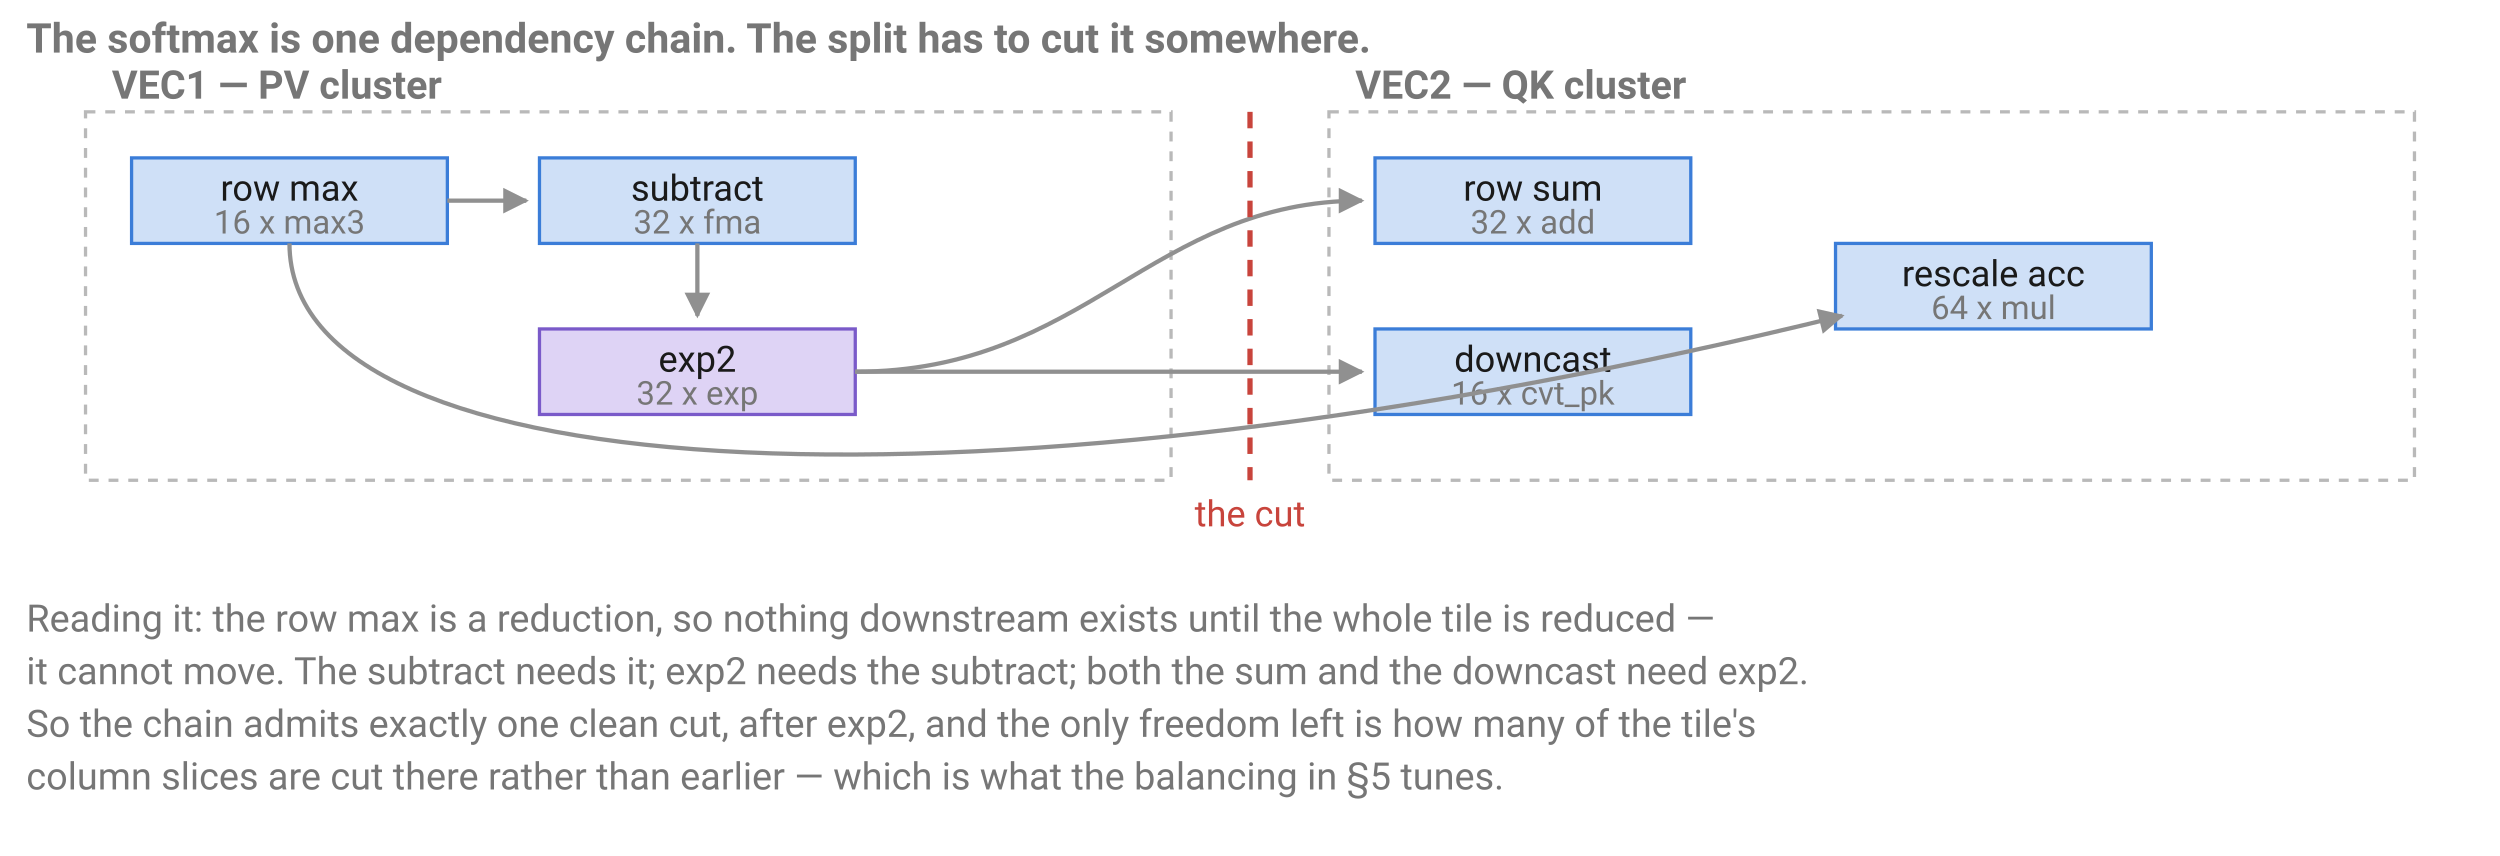
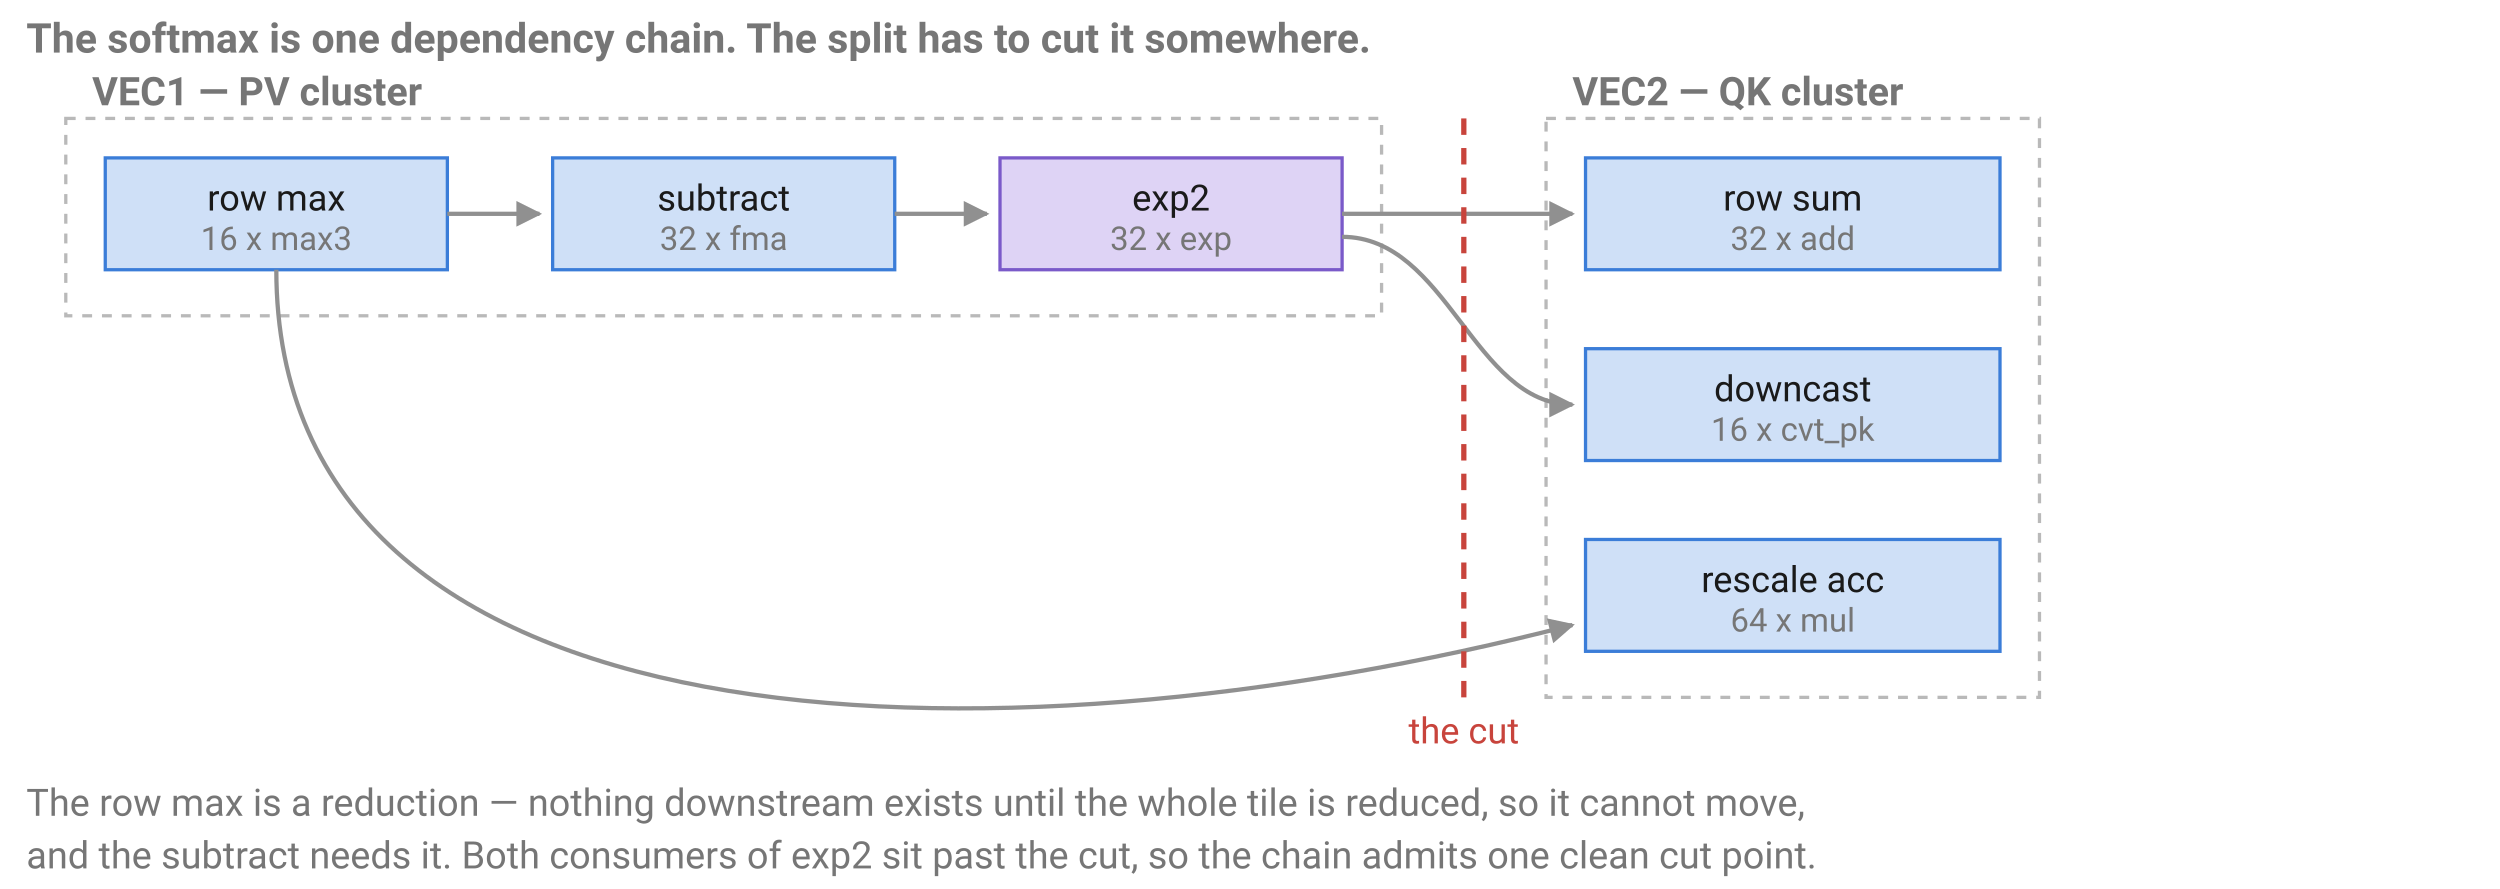
- <svg xmlns="http://www.w3.org/2000/svg" viewBox="0 0 760 260" width="760" height="260" font-family="system-ui, -apple-system, Segoe UI, Roboto, sans-serif">
+ <svg xmlns="http://www.w3.org/2000/svg" viewBox="0 0 760 270" width="760" height="270" font-family="system-ui, -apple-system, Segoe UI, Roboto, sans-serif">
  <style>
    .h    { font-size: 12.5px; font-weight: 600; fill: #767676; }
    .grp  { font-size: 12px; font-weight: 600; fill: #767676; }
    .in   { font-size: 11px; fill: #1a1a1a; }
    .cnt  { font-size: 10px; fill: #767676; }
    .note { font-size: 11.5px; fill: #767676; }
    .e    { stroke: #909090; stroke-width: 1.3; fill: none; marker-end: url(#a); }
    .cut  { stroke: #c8443c; stroke-width: 1.6; stroke-dasharray: 5 4; }
    .cl   { font-size: 11px; fill: #c8443c; }
    .reg  { fill: none; stroke: #b9b9b9; stroke-dasharray: 3 3; }
  </style>
  <defs>
    <marker id="a" viewBox="0 0 10 10" refX="9" refY="5" markerWidth="6" markerHeight="6" orient="auto">
      <path d="M0,0 L10,5 L0,10 z" fill="#909090" />
    </marker>
  </defs>
  <text class="h" x="8" y="16">The softmax is one dependency chain. The split has to cut it somewhere.</text>
-   <rect class="reg" x="26" y="34" width="330" height="112" />
-   <text class="grp" x="34" y="30">VEC1  —  PV cluster</text>
-   <rect class="reg" x="404" y="34" width="330" height="112" />
-   <text class="grp" x="412" y="30">VEC2  —  QK cluster</text>
-   <rect x="40" y="48" width="96" height="26" fill="#cfe0f7" stroke="#3b7dd8" />
-   <text class="in" x="88" y="61" text-anchor="middle">row max</text>
-   <text class="cnt" x="88" y="71" text-anchor="middle">16 x max3</text>
-   <rect x="164" y="48" width="96" height="26" fill="#cfe0f7" stroke="#3b7dd8" />
-   <text class="in" x="212" y="61" text-anchor="middle">subtract</text>
-   <text class="cnt" x="212" y="71" text-anchor="middle">32 x fma</text>
-   <rect x="164" y="100" width="96" height="26" fill="#ded3f5" stroke="#7a5ac9" />
-   <text class="in" x="212" y="113" text-anchor="middle">exp2</text>
-   <text class="cnt" x="212" y="123" text-anchor="middle">32 x exp</text>
-   <rect x="418" y="48" width="96" height="26" fill="#cfe0f7" stroke="#3b7dd8" />
-   <text class="in" x="466" y="61" text-anchor="middle">row sum</text>
-   <text class="cnt" x="466" y="71" text-anchor="middle">32 x add</text>
-   <rect x="418" y="100" width="96" height="26" fill="#cfe0f7" stroke="#3b7dd8" />
-   <text class="in" x="466" y="113" text-anchor="middle">downcast</text>
-   <text class="cnt" x="466" y="123" text-anchor="middle">16 x cvt_pk</text>
-   <rect x="558" y="74" width="96" height="26" fill="#cfe0f7" stroke="#3b7dd8" />
-   <text class="in" x="606" y="87" text-anchor="middle">rescale acc</text>
-   <text class="cnt" x="606" y="97" text-anchor="middle">64 x mul</text>
-   <path class="e" d="M 136,61  L 160,61" />
-   <path class="e" d="M 212,74  L 212,96" />
-   <path class="e" d="M 260,113 C 330,113 350,61 414,61" />
-   <path class="e" d="M 260,113 L 414,113" />
-   <path class="e" d="M 88,74 C 88,150 300,160 560,96" />
-   <line class="cut" x1="380" y1="34" x2="380" y2="146" />
-   <text class="cl" x="380" y="160" text-anchor="middle">the cut</text>
-   <text class="note" x="8" y="192">Reading it: the row max is a reduction, so nothing downstream exists until the whole tile is reduced —</text>
-   <text class="note" x="8" y="208">it cannot move. The subtract needs it; exp2 needs the subtract; both the sum and the downcast need exp2.</text>
-   <text class="note" x="8" y="224">So the chain admits exactly one clean cut, after exp2, and the only freedom left is how many of the tile's</text>
-   <text class="note" x="8" y="240">column slices are cut there rather than earlier — which is what the balancing in §5 tunes.</text>
+   <rect class="reg" x="20" y="36" width="400" height="60" />
+   <text class="grp" x="28" y="32">VEC1 — PV cluster</text>
+   <rect class="reg" x="470" y="36" width="150" height="176" />
+   <text class="grp" x="478" y="32">VEC2 — QK cluster</text>
+   <rect x="32" y="48" width="104" height="34" fill="#cfe0f7" stroke="#3b7dd8" />
+   <text class="in" x="84" y="64" text-anchor="middle">row max</text>
+   <text class="cnt" x="84" y="76" text-anchor="middle">16 x max3</text>
+   <rect x="168" y="48" width="104" height="34" fill="#cfe0f7" stroke="#3b7dd8" />
+   <text class="in" x="220" y="64" text-anchor="middle">subtract</text>
+   <text class="cnt" x="220" y="76" text-anchor="middle">32 x fma</text>
+   <rect x="304" y="48" width="104" height="34" fill="#ded3f5" stroke="#7a5ac9" />
+   <text class="in" x="356" y="64" text-anchor="middle">exp2</text>
+   <text class="cnt" x="356" y="76" text-anchor="middle">32 x exp</text>
+   <rect x="482" y="48" width="126" height="34" fill="#cfe0f7" stroke="#3b7dd8" />
+   <text class="in" x="545" y="64" text-anchor="middle">row sum</text>
+   <text class="cnt" x="545" y="76" text-anchor="middle">32 x add</text>
+   <rect x="482" y="106" width="126" height="34" fill="#cfe0f7" stroke="#3b7dd8" />
+   <text class="in" x="545" y="122" text-anchor="middle">downcast</text>
+   <text class="cnt" x="545" y="134" text-anchor="middle">16 x cvt_pk</text>
+   <rect x="482" y="164" width="126" height="34" fill="#cfe0f7" stroke="#3b7dd8" />
+   <text class="in" x="545" y="180" text-anchor="middle">rescale acc</text>
+   <text class="cnt" x="545" y="192" text-anchor="middle">64 x mul</text>
+   <path class="e" d="M 136,65 L 164,65" />
+   <path class="e" d="M 272,65 L 300,65" />
+   <path class="e" d="M 408,65 L 478,65" />
+   <path class="e" d="M 408,72 C 440,72 448,123 478,123" />
+   <path class="e" d="M 84,82  C 84,230 300,236 478,190" />
+   <line class="cut" x1="445" y1="36" x2="445" y2="212" />
+   <text class="cl" x="445" y="226" text-anchor="middle">the cut</text>
+   <text class="note" x="8" y="248">The row max is a reduction — nothing downstream exists until the whole tile is reduced, so it cannot move,</text>
+   <text class="note" x="8" y="264">and the subtract needs it. Both consumers of exp2 sit past the cut, so the chain admits one clean cut point.</text>
</svg>
